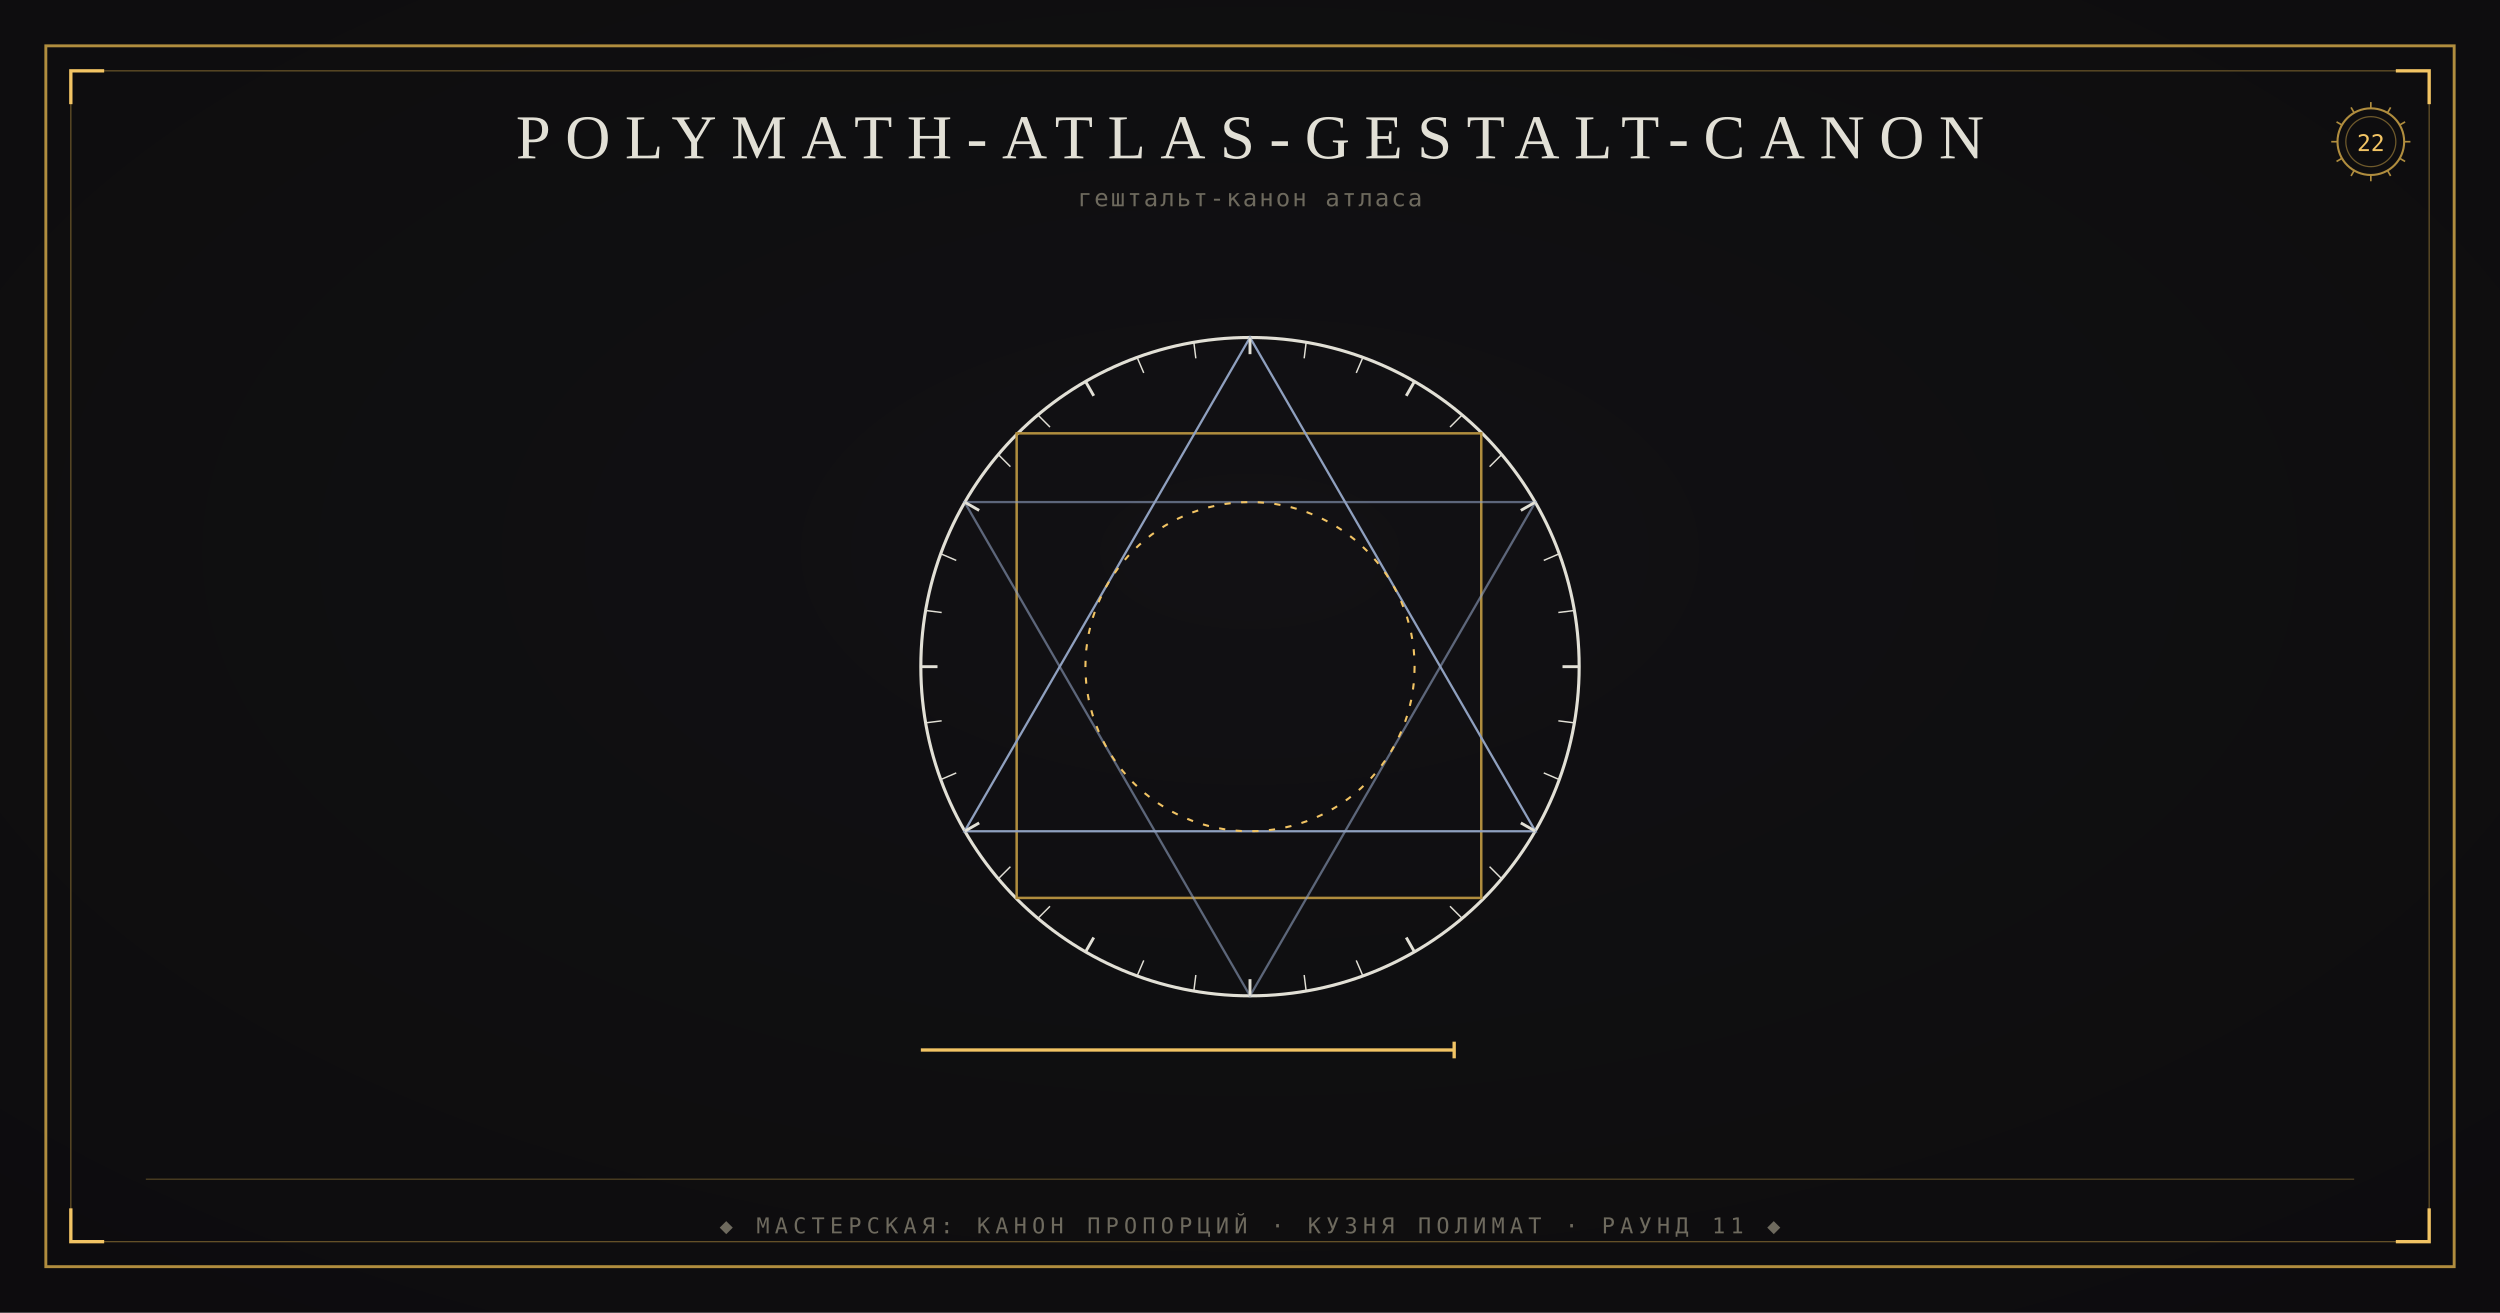
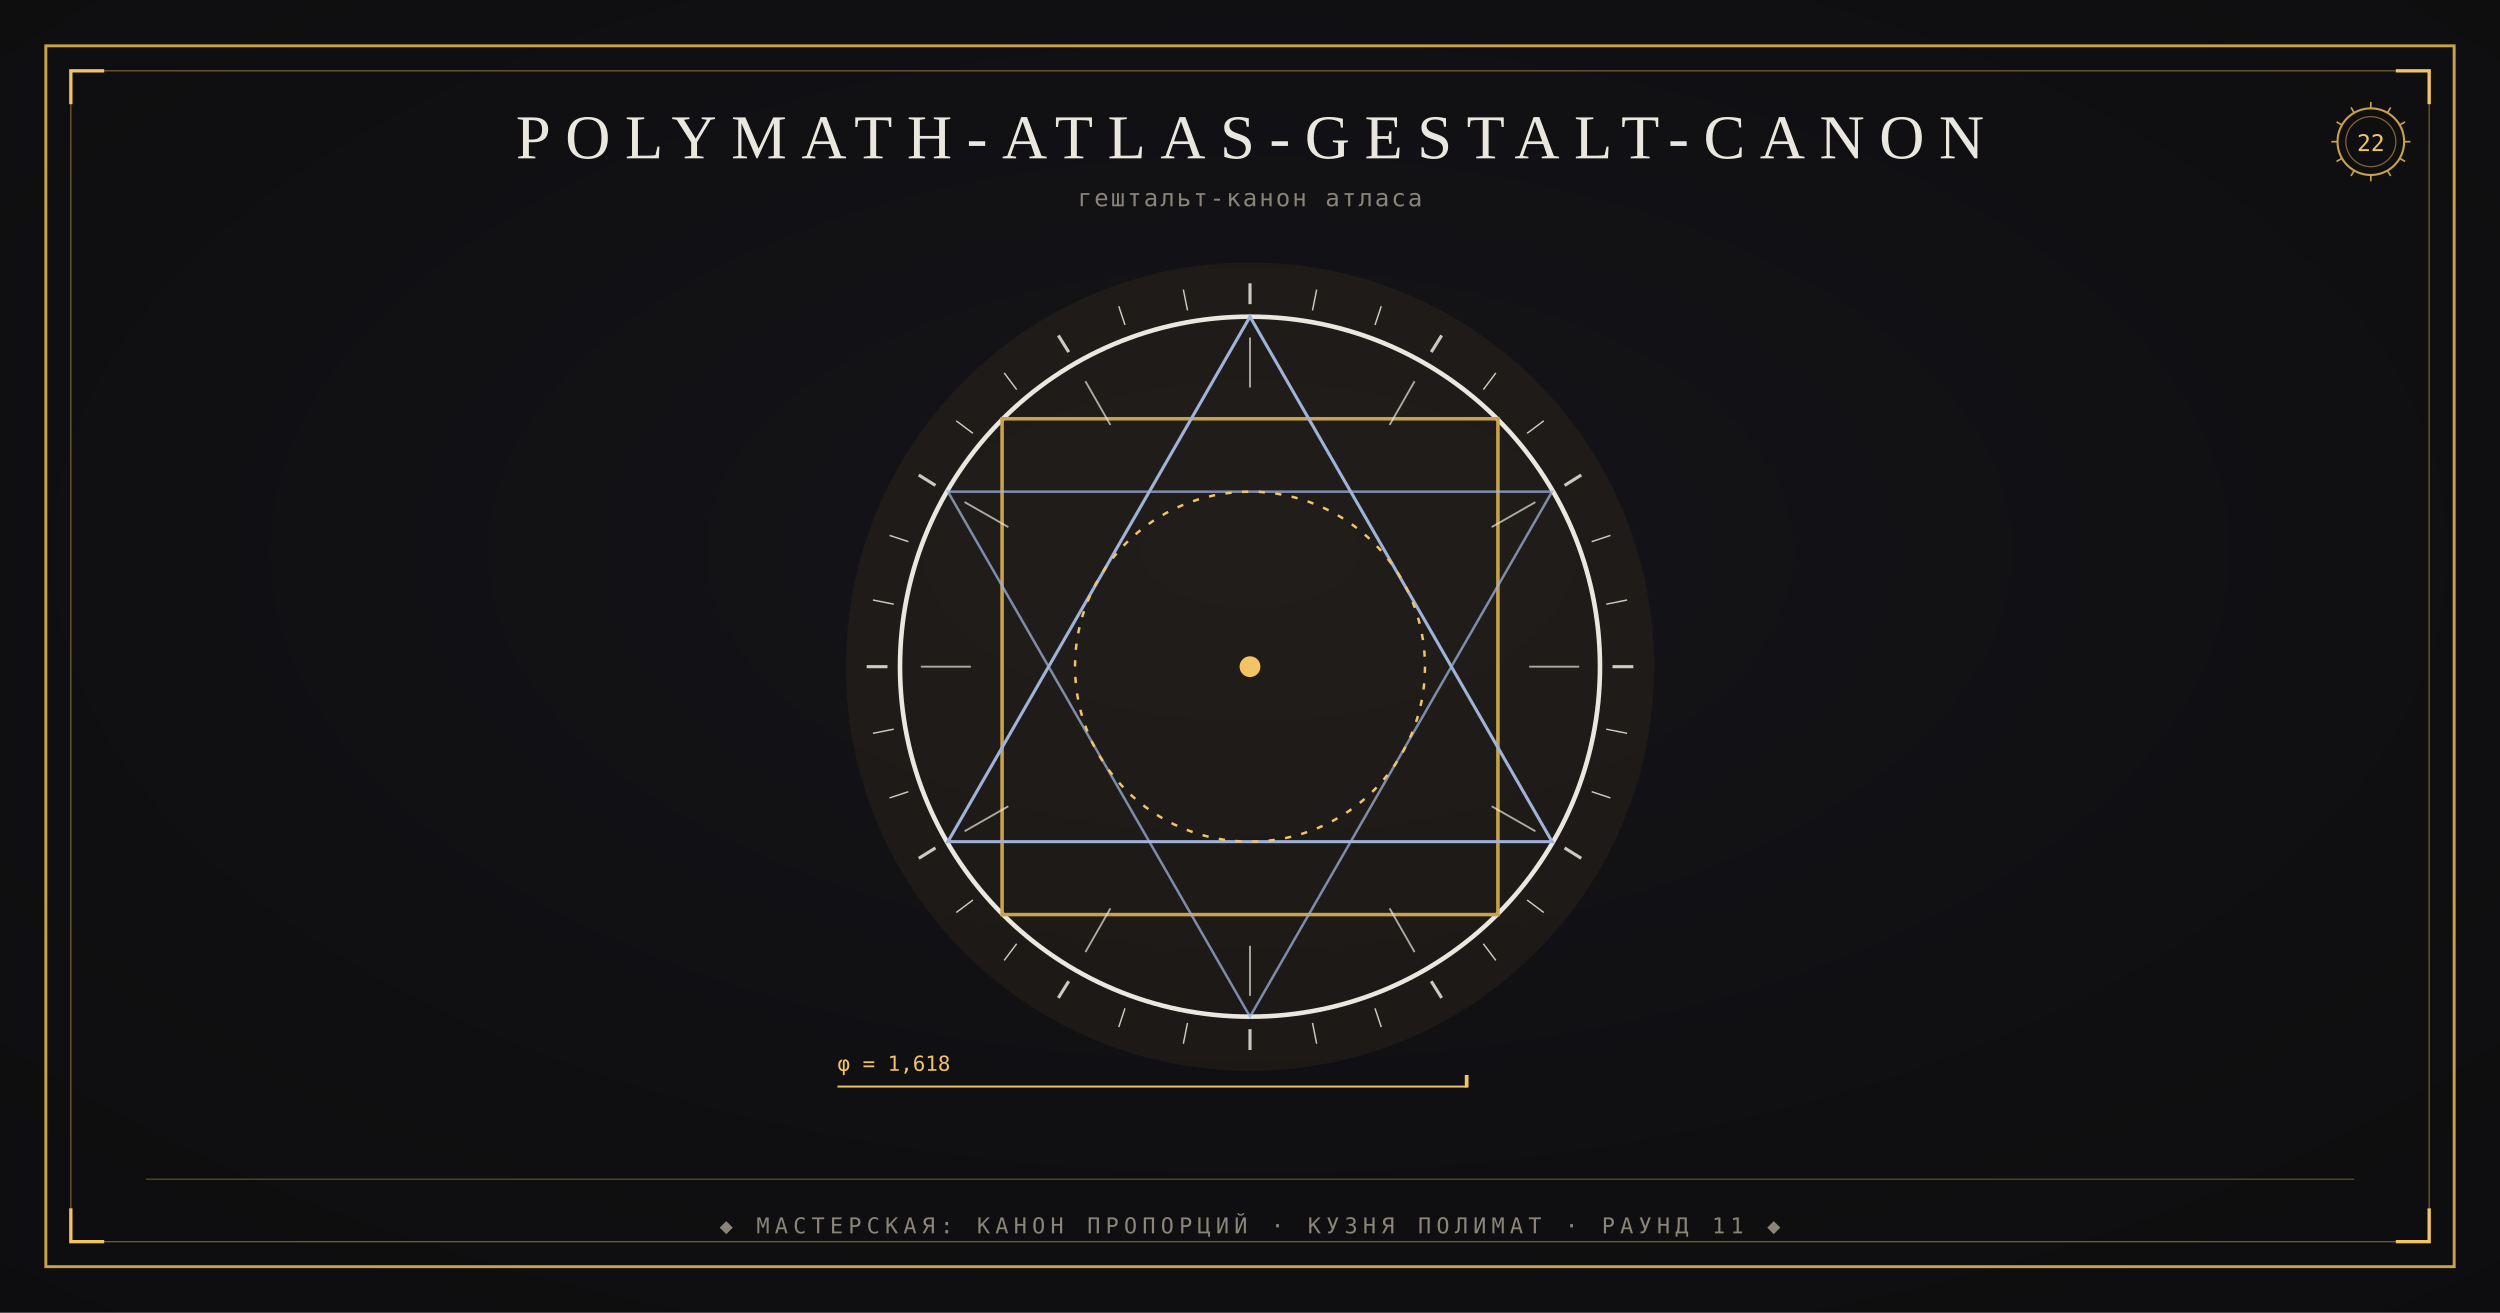
<svg xmlns="http://www.w3.org/2000/svg" viewBox="0 0 1200 630" width="1200" height="630">
  <rect width="1200" height="630" fill="#0B0A0C" />
  <radialGradient id="vig22" cx="0.5" cy="0.42" r="0.95">
-     <stop offset="0" stop-color="#131215" />
+     <stop offset="0" stop-color="#161519" />
    <stop offset="1" stop-color="#0B0A0C" />
  </radialGradient>
  <rect width="1200" height="630" fill="url(#vig22)" opacity="0.9" />
-   <rect x="22" y="22" width="1156" height="586" fill="none" stroke="#B08D3E" stroke-width="1.4" />
-   <rect x="34" y="34" width="1132" height="562" fill="none" stroke="#B08D3E" stroke-width="0.6" opacity="0.55" />
+   <rect x="22" y="22" width="1156" height="586" fill="none" stroke="#C9A24B" stroke-width="1.4" />
+   <rect x="34" y="34" width="1132" height="562" fill="none" stroke="#C9A24B" stroke-width="0.6" opacity="0.55" />
  <path d="M 34 50 L 34 34 L 50 34" fill="none" stroke="#F2C464" stroke-width="1.6" />
  <path d="M 1166 50 L 1166 34 L 1150 34" fill="none" stroke="#F2C464" stroke-width="1.6" />
  <path d="M 34 580 L 34 596 L 50 596" fill="none" stroke="#F2C464" stroke-width="1.6" />
  <path d="M 1166 580 L 1166 596 L 1150 596" fill="none" stroke="#F2C464" stroke-width="1.6" />
-   <text x="600.0" y="76" text-anchor="middle" font-family="Georgia, 'Times New Roman', serif" font-size="30" fill="#E2E0D6" letter-spacing="7">POLYMATH-ATLAS-GESTALT-CANON</text>
-   <text x="600.0" y="99" text-anchor="middle" font-family="'Cascadia Mono', ui-monospace, Consolas, monospace" font-size="11.5" fill="#6E6A5E" letter-spacing="1">гештальт-канон атласа</text>
+   <text x="600.0" y="76" text-anchor="middle" font-family="Georgia, 'Times New Roman', serif" font-size="30" fill="#EAE8DE" letter-spacing="7">POLYMATH-ATLAS-GESTALT-CANON</text>
+   <text x="600.0" y="99" text-anchor="middle" font-family="'Cascadia Mono', ui-monospace, Consolas, monospace" font-size="11.5" fill="#8A8578" letter-spacing="1">гештальт-канон атласа</text>
  <g transform="translate(1138,68)">
-     <circle r="16" fill="none" stroke="#B08D3E" stroke-width="1" />
-     <circle r="12" fill="none" stroke="#B08D3E" stroke-width="0.6" opacity="0.6" />
+     <circle r="16" fill="none" stroke="#C9A24B" stroke-width="1" />
+     <circle r="12" fill="none" stroke="#C9A24B" stroke-width="0.6" opacity="0.6" />
    <text y="4.5" text-anchor="middle" font-family="'Cascadia Mono', ui-monospace, Consolas, monospace" font-size="11" fill="#F2C464">22</text>
-     <g stroke="#B08D3E" stroke-width="0.8">
+     <g stroke="#C9A24B" stroke-width="0.8">
      <line x1="0" y1="-19" x2="0" y2="-16" transform="rotate(0)" />
      <line x1="0" y1="-19" x2="0" y2="-16" transform="rotate(30)" />
      <line x1="0" y1="-19" x2="0" y2="-16" transform="rotate(60)" />
      <line x1="0" y1="-19" x2="0" y2="-16" transform="rotate(90)" />
      <line x1="0" y1="-19" x2="0" y2="-16" transform="rotate(120)" />
      <line x1="0" y1="-19" x2="0" y2="-16" transform="rotate(150)" />
      <line x1="0" y1="-19" x2="0" y2="-16" transform="rotate(180)" />
      <line x1="0" y1="-19" x2="0" y2="-16" transform="rotate(210)" />
      <line x1="0" y1="-19" x2="0" y2="-16" transform="rotate(240)" />
      <line x1="0" y1="-19" x2="0" y2="-16" transform="rotate(270)" />
      <line x1="0" y1="-19" x2="0" y2="-16" transform="rotate(300)" />
      <line x1="0" y1="-19" x2="0" y2="-16" transform="rotate(330)" />
    </g>
  </g>
-   <line x1="70" y1="566" x2="1130" y2="566" stroke="#B08D3E" stroke-width="0.5" opacity="0.5" />
-   <text x="600.0" y="592" text-anchor="middle" font-family="'Cascadia Mono', ui-monospace, Consolas, monospace" font-size="10.5" fill="#6E6A5E" letter-spacing="2.5">◆ МАСТЕРСКАЯ: КАНОН ПРОПОРЦИЙ · КУЗНЯ ПОЛИМАТ · РАУНД 11 ◆</text>
+   <line x1="70" y1="566" x2="1130" y2="566" stroke="#C9A24B" stroke-width="0.5" opacity="0.5" />
+   <text x="600.0" y="592" text-anchor="middle" font-family="'Cascadia Mono', ui-monospace, Consolas, monospace" font-size="10.5" fill="#8A8578" letter-spacing="2.5">◆ МАСТЕРСКАЯ: КАНОН ПРОПОРЦИЙ · КУЗНЯ ПОЛИМАТ · РАУНД 11 ◆</text>
  <clipPath id="clip22">
    <rect x="70" y="118" width="1060" height="404" />
  </clipPath>
  <g clip-path="url(#clip22)">
-     <circle cx="600.0" cy="320.0" r="158" fill="none" stroke="#E2E0D6" stroke-width="1.5" />
-     <rect x="488" y="208" width="223" height="223" fill="none" stroke="#B08D3E" stroke-width="1.2" />
-     <polygon points="600.0,162.0 737,399 463,399" fill="none" stroke="#8FA0BF" stroke-width="1.1" />
-     <polygon points="600.0,478.0 737,241 463,241" fill="none" stroke="#8FA0BF" stroke-width="1.1" opacity="0.6" />
-     <circle cx="600.0" cy="320.0" r="79" fill="none" stroke="#F2C464" stroke-width="1" stroke-dasharray="3 5" />
-     <line x1="750" y1="320" x2="758" y2="320" stroke="#E2E0D6" stroke-width="1.4" />
-     <line x1="748" y1="346" x2="756" y2="347" stroke="#E2E0D6" stroke-width="0.7" />
-     <line x1="741" y1="371" x2="748" y2="374" stroke="#E2E0D6" stroke-width="0.7" />
-     <line x1="730" y1="395" x2="737" y2="399" stroke="#E2E0D6" stroke-width="1.4" />
-     <line x1="715" y1="416" x2="721" y2="422" stroke="#E2E0D6" stroke-width="0.7" />
-     <line x1="696" y1="435" x2="702" y2="441" stroke="#E2E0D6" stroke-width="0.7" />
-     <line x1="675" y1="450" x2="679" y2="457" stroke="#E2E0D6" stroke-width="1.4" />
-     <line x1="651" y1="461" x2="654" y2="468" stroke="#E2E0D6" stroke-width="0.7" />
-     <line x1="626" y1="468" x2="627" y2="476" stroke="#E2E0D6" stroke-width="0.7" />
-     <line x1="600" y1="470" x2="600" y2="478" stroke="#E2E0D6" stroke-width="1.4" />
-     <line x1="574" y1="468" x2="573" y2="476" stroke="#E2E0D6" stroke-width="0.7" />
-     <line x1="549" y1="461" x2="546" y2="468" stroke="#E2E0D6" stroke-width="0.7" />
-     <line x1="525" y1="450" x2="521" y2="457" stroke="#E2E0D6" stroke-width="1.4" />
-     <line x1="504" y1="435" x2="498" y2="441" stroke="#E2E0D6" stroke-width="0.7" />
-     <line x1="485" y1="416" x2="479" y2="422" stroke="#E2E0D6" stroke-width="0.7" />
-     <line x1="470" y1="395" x2="463" y2="399" stroke="#E2E0D6" stroke-width="1.4" />
-     <line x1="459" y1="371" x2="452" y2="374" stroke="#E2E0D6" stroke-width="0.7" />
-     <line x1="452" y1="346" x2="444" y2="347" stroke="#E2E0D6" stroke-width="0.7" />
-     <line x1="450" y1="320" x2="442" y2="320" stroke="#E2E0D6" stroke-width="1.4" />
-     <line x1="452" y1="294" x2="444" y2="293" stroke="#E2E0D6" stroke-width="0.7" />
-     <line x1="459" y1="269" x2="452" y2="266" stroke="#E2E0D6" stroke-width="0.7" />
-     <line x1="470" y1="245" x2="463" y2="241" stroke="#E2E0D6" stroke-width="1.4" />
-     <line x1="485" y1="224" x2="479" y2="218" stroke="#E2E0D6" stroke-width="0.7" />
-     <line x1="504" y1="205" x2="498" y2="199" stroke="#E2E0D6" stroke-width="0.7" />
-     <line x1="525" y1="190" x2="521" y2="183" stroke="#E2E0D6" stroke-width="1.4" />
-     <line x1="549" y1="179" x2="546" y2="172" stroke="#E2E0D6" stroke-width="0.7" />
-     <line x1="574" y1="172" x2="573" y2="164" stroke="#E2E0D6" stroke-width="0.7" />
-     <line x1="600" y1="170" x2="600" y2="162" stroke="#E2E0D6" stroke-width="1.4" />
-     <line x1="626" y1="172" x2="627" y2="164" stroke="#E2E0D6" stroke-width="0.7" />
-     <line x1="651" y1="179" x2="654" y2="172" stroke="#E2E0D6" stroke-width="0.7" />
-     <line x1="675" y1="190" x2="679" y2="183" stroke="#E2E0D6" stroke-width="1.4" />
-     <line x1="696" y1="205" x2="702" y2="199" stroke="#E2E0D6" stroke-width="0.7" />
-     <line x1="715" y1="224" x2="721" y2="218" stroke="#E2E0D6" stroke-width="0.7" />
-     <line x1="730" y1="245" x2="737" y2="241" stroke="#E2E0D6" stroke-width="1.4" />
-     <line x1="741" y1="269" x2="748" y2="266" stroke="#E2E0D6" stroke-width="0.7" />
-     <line x1="748" y1="294" x2="756" y2="293" stroke="#E2E0D6" stroke-width="0.7" />
-     <line x1="442.0" y1="504" x2="698" y2="504" stroke="#F2C464" stroke-width="1.6" />
-     <line x1="698" y1="500" x2="698" y2="508" stroke="#F2C464" stroke-width="1.6" />
+     <circle cx="600.0" cy="320.0" r="194" fill="#C9A24B" opacity="0.06" />
+     <circle cx="600.0" cy="320.0" r="168" fill="none" stroke="#EAE8DE" stroke-width="2.2" />
+     <rect x="481" y="201" width="238" height="238" fill="none" stroke="#C9A24B" stroke-width="1.7" />
+     <polygon points="600,152 745,404 455,404" fill="none" stroke="#9FB2D8" stroke-width="1.5" />
+     <polygon points="600,488 745,236 455,236" fill="none" stroke="#9FB2D8" stroke-width="1.2" opacity="0.75" />
+     <circle cx="600.0" cy="320.0" r="84" fill="none" stroke="#F2C464" stroke-width="1.2" stroke-dasharray="3 5" />
+     <circle cx="600.0" cy="320.0" r="5" fill="#F2C464" />
+     <line x1="734" y1="320" x2="758" y2="320" stroke="#EAE8DE" stroke-width="0.9" opacity="0.7" />
+     <line x1="716" y1="387" x2="737" y2="399" stroke="#EAE8DE" stroke-width="0.9" opacity="0.7" />
+     <line x1="667" y1="436" x2="679" y2="457" stroke="#EAE8DE" stroke-width="0.9" opacity="0.7" />
+     <line x1="600" y1="454" x2="600" y2="478" stroke="#EAE8DE" stroke-width="0.9" opacity="0.7" />
+     <line x1="533" y1="436" x2="521" y2="457" stroke="#EAE8DE" stroke-width="0.9" opacity="0.7" />
+     <line x1="484" y1="387" x2="463" y2="399" stroke="#EAE8DE" stroke-width="0.9" opacity="0.7" />
+     <line x1="466" y1="320" x2="442" y2="320" stroke="#EAE8DE" stroke-width="0.9" opacity="0.7" />
+     <line x1="484" y1="253" x2="463" y2="241" stroke="#EAE8DE" stroke-width="0.9" opacity="0.7" />
+     <line x1="533" y1="204" x2="521" y2="183" stroke="#EAE8DE" stroke-width="0.9" opacity="0.7" />
+     <line x1="600" y1="186" x2="600" y2="162" stroke="#EAE8DE" stroke-width="0.9" opacity="0.7" />
+     <line x1="667" y1="204" x2="679" y2="183" stroke="#EAE8DE" stroke-width="0.9" opacity="0.7" />
+     <line x1="716" y1="253" x2="737" y2="241" stroke="#EAE8DE" stroke-width="0.9" opacity="0.7" />
+     <line x1="774" y1="320" x2="784" y2="320" stroke="#EAE8DE" stroke-width="1.5" opacity="0.85" />
+     <line x1="771" y1="350" x2="781" y2="352" stroke="#EAE8DE" stroke-width="0.7" opacity="0.85" />
+     <line x1="764" y1="380" x2="773" y2="383" stroke="#EAE8DE" stroke-width="0.7" opacity="0.85" />
+     <line x1="751" y1="407" x2="759" y2="412" stroke="#EAE8DE" stroke-width="1.5" opacity="0.85" />
+     <line x1="733" y1="432" x2="741" y2="438" stroke="#EAE8DE" stroke-width="0.7" opacity="0.85" />
+     <line x1="712" y1="453" x2="718" y2="461" stroke="#EAE8DE" stroke-width="0.7" opacity="0.85" />
+     <line x1="687" y1="471" x2="692" y2="479" stroke="#EAE8DE" stroke-width="1.5" opacity="0.85" />
+     <line x1="660" y1="484" x2="663" y2="493" stroke="#EAE8DE" stroke-width="0.7" opacity="0.85" />
+     <line x1="630" y1="491" x2="632" y2="501" stroke="#EAE8DE" stroke-width="0.7" opacity="0.85" />
+     <line x1="600" y1="494" x2="600" y2="504" stroke="#EAE8DE" stroke-width="1.5" opacity="0.85" />
+     <line x1="570" y1="491" x2="568" y2="501" stroke="#EAE8DE" stroke-width="0.7" opacity="0.85" />
+     <line x1="540" y1="484" x2="537" y2="493" stroke="#EAE8DE" stroke-width="0.7" opacity="0.85" />
+     <line x1="513" y1="471" x2="508" y2="479" stroke="#EAE8DE" stroke-width="1.5" opacity="0.85" />
+     <line x1="488" y1="453" x2="482" y2="461" stroke="#EAE8DE" stroke-width="0.7" opacity="0.85" />
+     <line x1="467" y1="432" x2="459" y2="438" stroke="#EAE8DE" stroke-width="0.7" opacity="0.85" />
+     <line x1="449" y1="407" x2="441" y2="412" stroke="#EAE8DE" stroke-width="1.5" opacity="0.85" />
+     <line x1="436" y1="380" x2="427" y2="383" stroke="#EAE8DE" stroke-width="0.7" opacity="0.85" />
+     <line x1="429" y1="350" x2="419" y2="352" stroke="#EAE8DE" stroke-width="0.7" opacity="0.85" />
+     <line x1="426" y1="320" x2="416" y2="320" stroke="#EAE8DE" stroke-width="1.5" opacity="0.85" />
+     <line x1="429" y1="290" x2="419" y2="288" stroke="#EAE8DE" stroke-width="0.7" opacity="0.85" />
+     <line x1="436" y1="260" x2="427" y2="257" stroke="#EAE8DE" stroke-width="0.7" opacity="0.85" />
+     <line x1="449" y1="233" x2="441" y2="228" stroke="#EAE8DE" stroke-width="1.5" opacity="0.85" />
+     <line x1="467" y1="208" x2="459" y2="202" stroke="#EAE8DE" stroke-width="0.7" opacity="0.85" />
+     <line x1="488" y1="187" x2="482" y2="179" stroke="#EAE8DE" stroke-width="0.7" opacity="0.85" />
+     <line x1="513" y1="169" x2="508" y2="161" stroke="#EAE8DE" stroke-width="1.5" opacity="0.85" />
+     <line x1="540" y1="156" x2="537" y2="147" stroke="#EAE8DE" stroke-width="0.7" opacity="0.85" />
+     <line x1="570" y1="149" x2="568" y2="139" stroke="#EAE8DE" stroke-width="0.7" opacity="0.85" />
+     <line x1="600" y1="146" x2="600" y2="136" stroke="#EAE8DE" stroke-width="1.5" opacity="0.85" />
+     <line x1="630" y1="149" x2="632" y2="139" stroke="#EAE8DE" stroke-width="0.7" opacity="0.85" />
+     <line x1="660" y1="156" x2="663" y2="147" stroke="#EAE8DE" stroke-width="0.7" opacity="0.85" />
+     <line x1="687" y1="169" x2="692" y2="161" stroke="#EAE8DE" stroke-width="1.5" opacity="0.85" />
+     <line x1="712" y1="187" x2="718" y2="179" stroke="#EAE8DE" stroke-width="0.7" opacity="0.85" />
+     <line x1="733" y1="208" x2="741" y2="202" stroke="#EAE8DE" stroke-width="0.7" opacity="0.85" />
+     <line x1="751" y1="233" x2="759" y2="228" stroke="#EAE8DE" stroke-width="1.5" opacity="0.85" />
+     <line x1="764" y1="260" x2="773" y2="257" stroke="#EAE8DE" stroke-width="0.7" opacity="0.85" />
+     <line x1="771" y1="290" x2="781" y2="288" stroke="#EAE8DE" stroke-width="0.7" opacity="0.85" />
+     <line x1="402" y1="522" x2="704" y2="522" stroke="#F2C464" stroke-width="1.8" />
+     <line x1="704" y1="516" x2="704" y2="528" stroke="#F2C464" stroke-width="1.8" />
+     <text x="402" y="514" font-family="'Cascadia Mono', ui-monospace, Consolas, monospace" font-size="10" fill="#F2C464">φ = 1,618</text>
  </g>
</svg>
